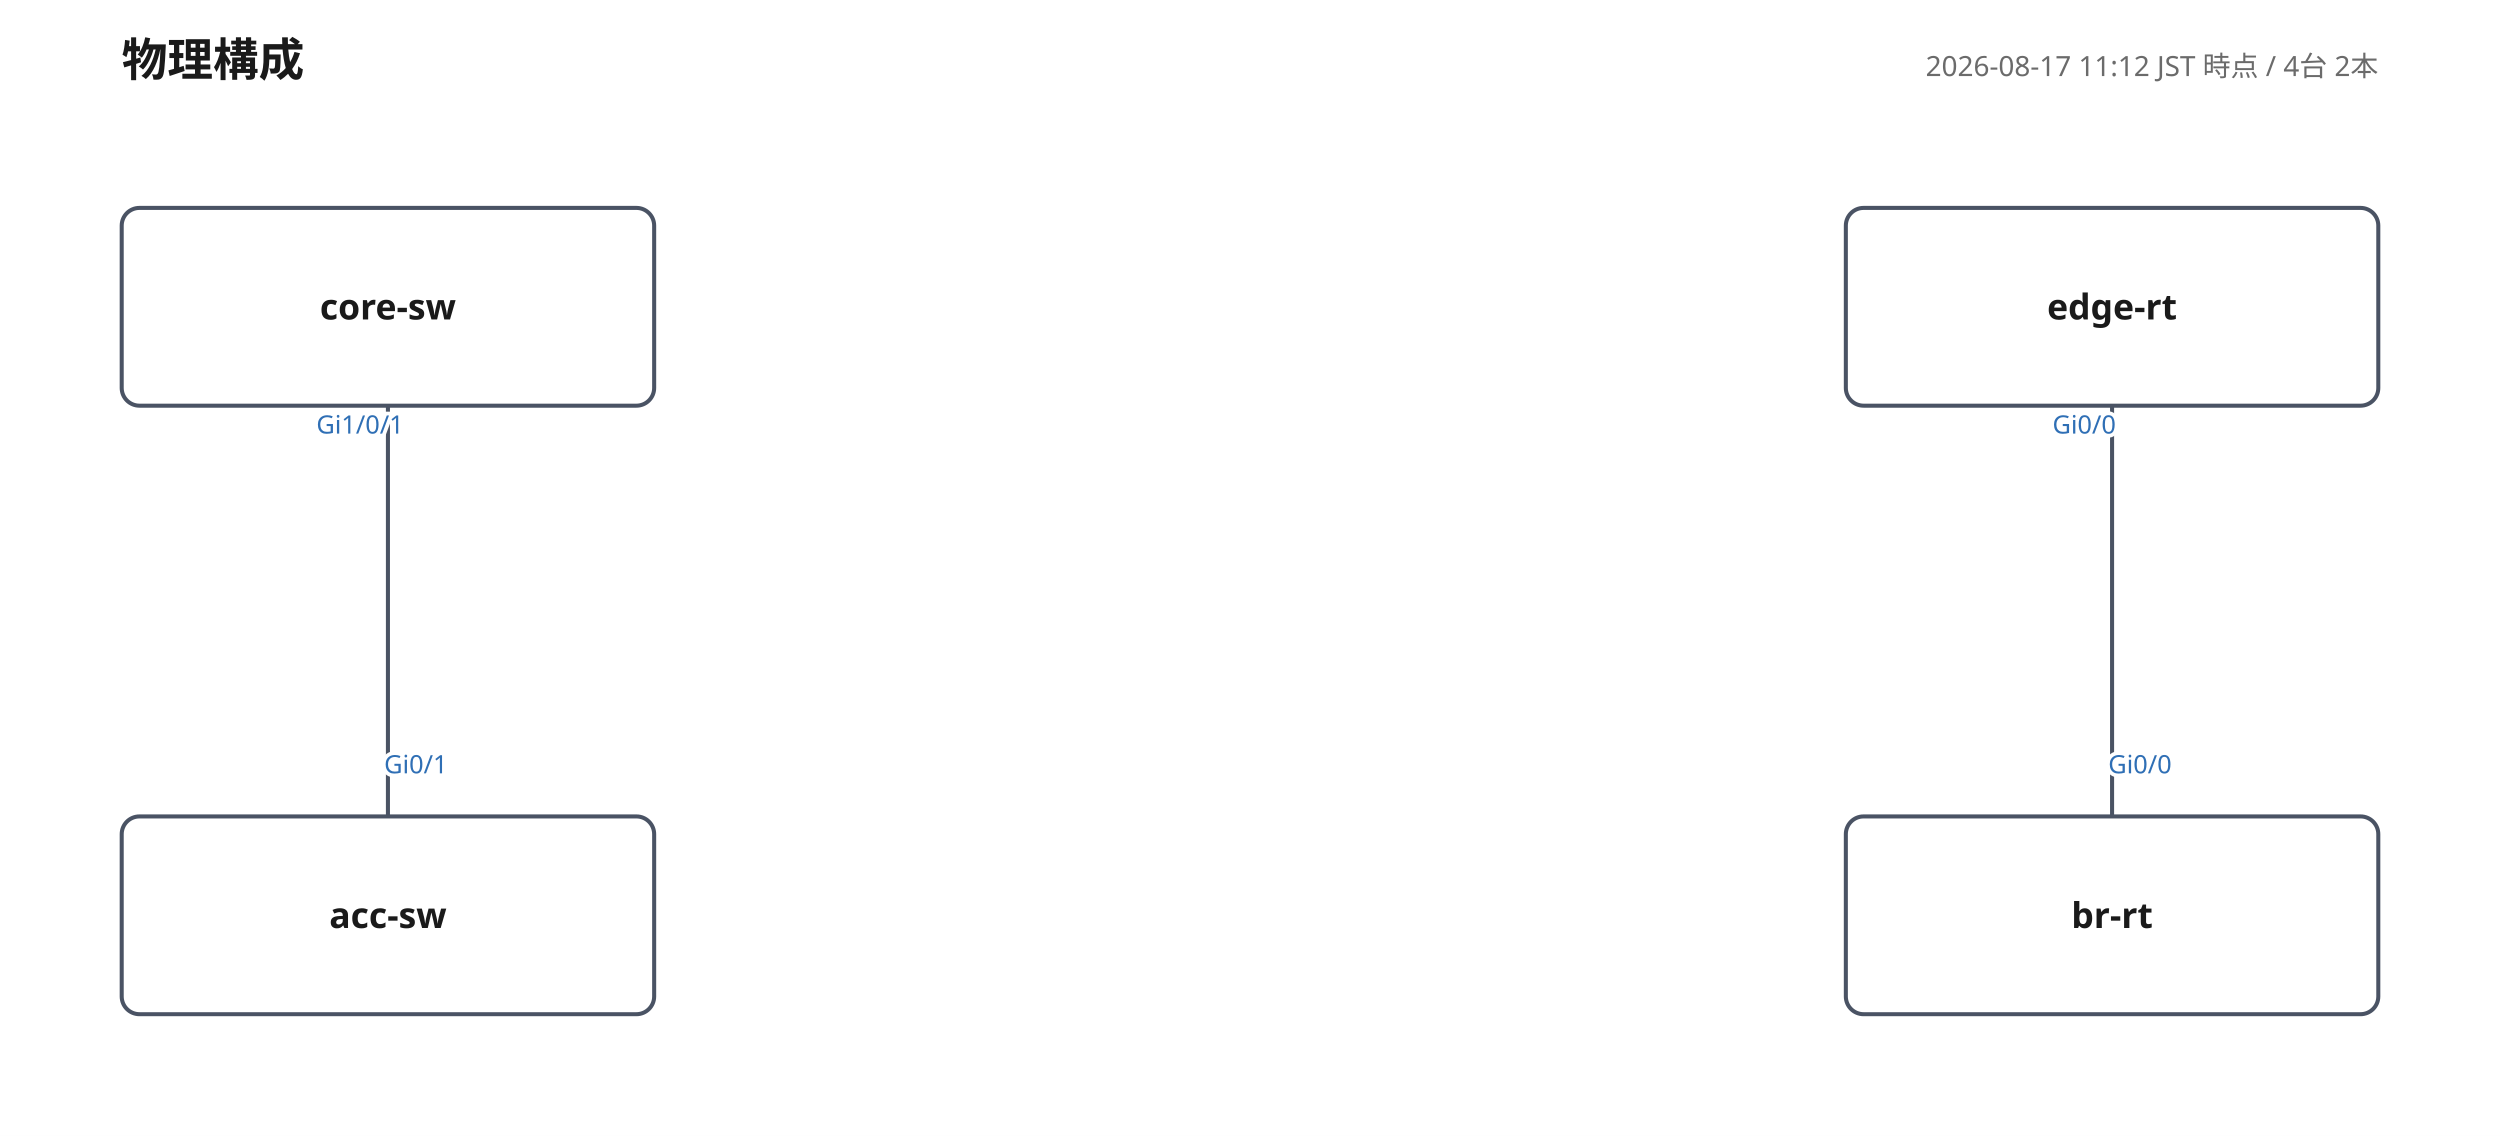
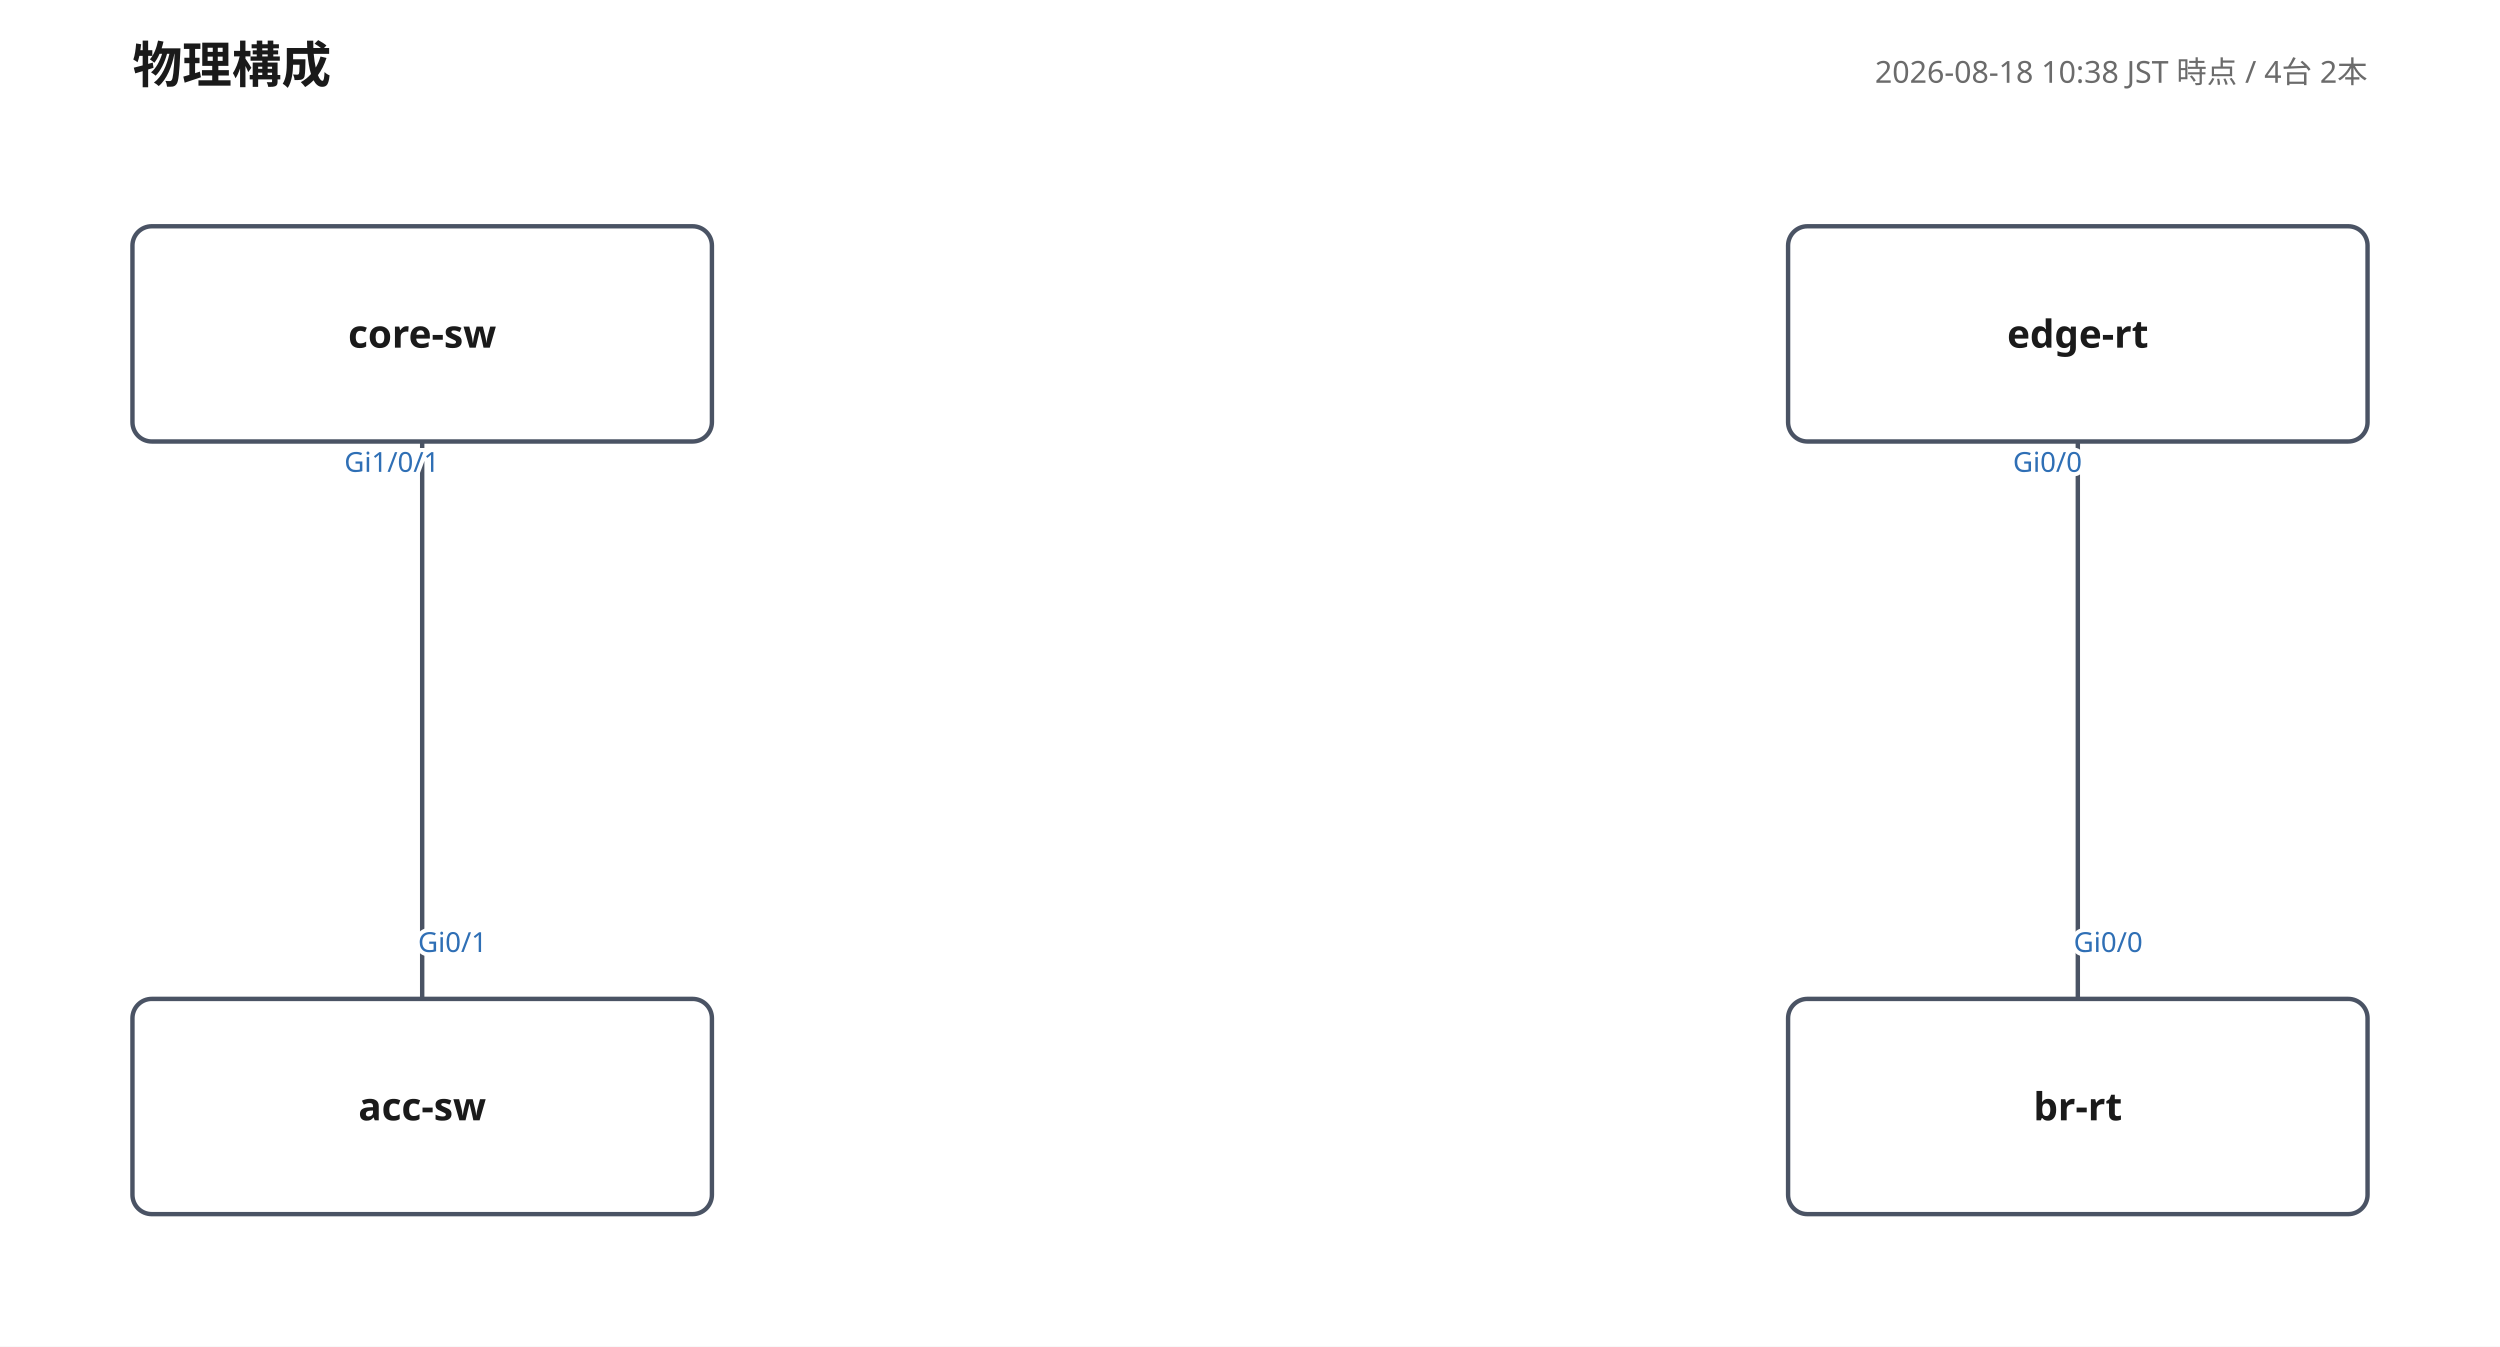
- <svg xmlns="http://www.w3.org/2000/svg" width="986" height="448" viewBox="0 0 986 448" font-family="'Yu Gothic', 'Hiragino Kaku Gothic ProN', Meiryo, 'Noto Sans JP', sans-serif">
+ <svg xmlns="http://www.w3.org/2000/svg" width="906" height="488" viewBox="0 0 906 488" font-family="'Yu Gothic', 'Hiragino Kaku Gothic ProN', Meiryo, 'Noto Sans JP', sans-serif">
  <rect width="100%" height="100%" fill="#ffffff" />
  <text x="48" y="30" font-size="18" font-weight="700" fill="#1a1a1a">物理構成</text>
-   <text x="938" y="30" font-size="11" fill="#6b6b6b" text-anchor="end">2026-08-17 11:12 JST 時点 / 4台 2本</text>
-   <polyline points="153,160 153,322" fill="none" stroke="#4a5364" stroke-width="1.6" />
+   <text x="858" y="30" font-size="11" fill="#6b6b6b" text-anchor="end">2026-08-18 10:38 JST 時点 / 4台 2本</text>
+   <polyline points="153,160 153,362" fill="none" stroke="#4a5364" stroke-width="1.6" />
  <text class="port-label" x="142.0" y="171.0" font-size="10" fill="#2f6fb5" text-anchor="middle" paint-order="stroke" stroke="#ffffff" stroke-width="3">Gi1/0/1</text>
-   <text class="port-label" x="164.0" y="305.0" font-size="10" fill="#2f6fb5" text-anchor="middle" paint-order="stroke" stroke="#ffffff" stroke-width="3">Gi0/1</text>
-   <polyline points="833,160 833,322" fill="none" stroke="#4a5364" stroke-width="1.6" />
-   <text class="port-label" x="822.0" y="171.0" font-size="10" fill="#2f6fb5" text-anchor="middle" paint-order="stroke" stroke="#ffffff" stroke-width="3">Gi0/0</text>
-   <text class="port-label" x="844.0" y="305.0" font-size="10" fill="#2f6fb5" text-anchor="middle" paint-order="stroke" stroke="#ffffff" stroke-width="3">Gi0/0</text>
+   <text class="port-label" x="164.0" y="345.0" font-size="10" fill="#2f6fb5" text-anchor="middle" paint-order="stroke" stroke="#ffffff" stroke-width="3">Gi0/1</text>
+   <polyline points="753,160 753,362" fill="none" stroke="#4a5364" stroke-width="1.6" />
+   <text class="port-label" x="742.0" y="171.0" font-size="10" fill="#2f6fb5" text-anchor="middle" paint-order="stroke" stroke="#ffffff" stroke-width="3">Gi0/0</text>
+   <text class="port-label" x="764.0" y="345.0" font-size="10" fill="#2f6fb5" text-anchor="middle" paint-order="stroke" stroke="#ffffff" stroke-width="3">Gi0/0</text>
  <g>
    <rect x="48" y="82" width="210" height="78" rx="7" fill="#ffffff" stroke="#4a5364" stroke-width="1.6" />
    <text x="153" y="126" font-size="14" font-weight="700" fill="#1a1a1a" text-anchor="middle">core-sw</text>
  </g>
  <g>
-     <rect x="48" y="322" width="210" height="78" rx="7" fill="#ffffff" stroke="#4a5364" stroke-width="1.6" />
-     <text x="153" y="366" font-size="14" font-weight="700" fill="#1a1a1a" text-anchor="middle">acc-sw</text>
+     <rect x="48" y="362" width="210" height="78" rx="7" fill="#ffffff" stroke="#4a5364" stroke-width="1.6" />
+     <text x="153" y="406" font-size="14" font-weight="700" fill="#1a1a1a" text-anchor="middle">acc-sw</text>
  </g>
  <g>
-     <rect x="728" y="82" width="210" height="78" rx="7" fill="#ffffff" stroke="#4a5364" stroke-width="1.6" />
-     <text x="833" y="126" font-size="14" font-weight="700" fill="#1a1a1a" text-anchor="middle">edge-rt</text>
+     <rect x="648" y="82" width="210" height="78" rx="7" fill="#ffffff" stroke="#4a5364" stroke-width="1.6" />
+     <text x="753" y="126" font-size="14" font-weight="700" fill="#1a1a1a" text-anchor="middle">edge-rt</text>
  </g>
  <g>
-     <rect x="728" y="322" width="210" height="78" rx="7" fill="#ffffff" stroke="#4a5364" stroke-width="1.6" />
-     <text x="833" y="366" font-size="14" font-weight="700" fill="#1a1a1a" text-anchor="middle">br-rt</text>
+     <rect x="648" y="362" width="210" height="78" rx="7" fill="#ffffff" stroke="#4a5364" stroke-width="1.6" />
+     <text x="753" y="406" font-size="14" font-weight="700" fill="#1a1a1a" text-anchor="middle">br-rt</text>
  </g>
</svg>
